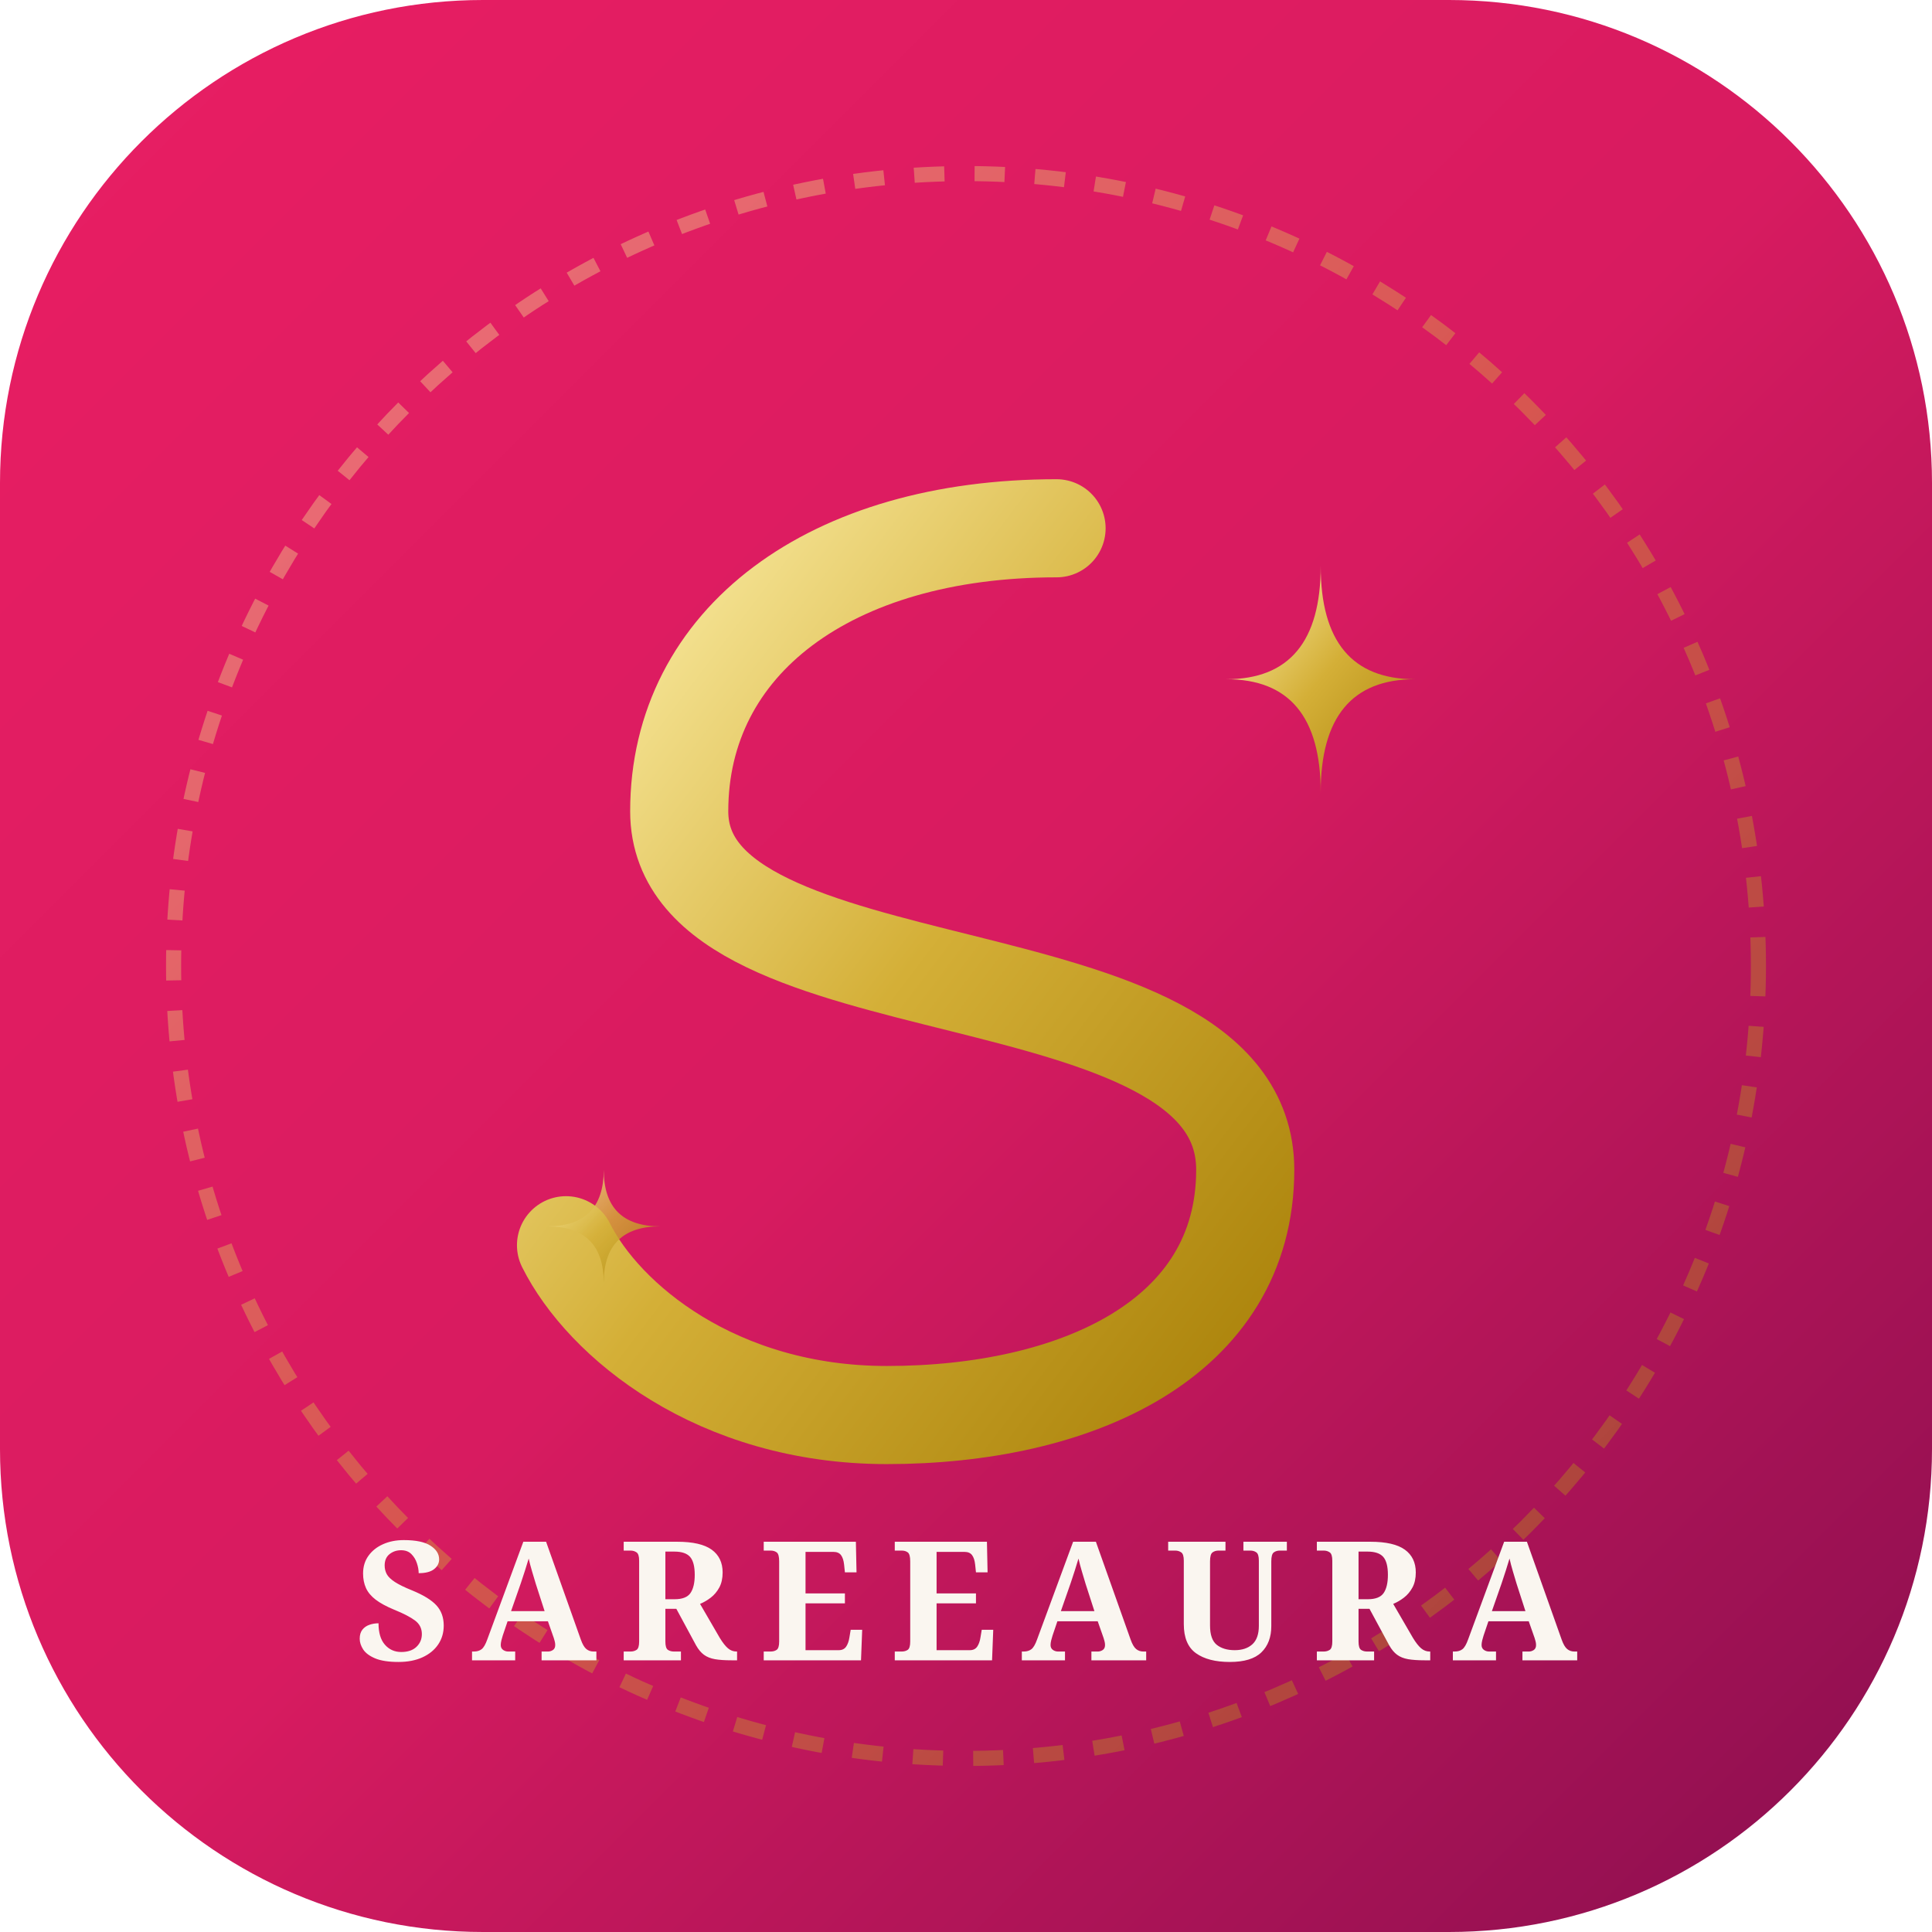
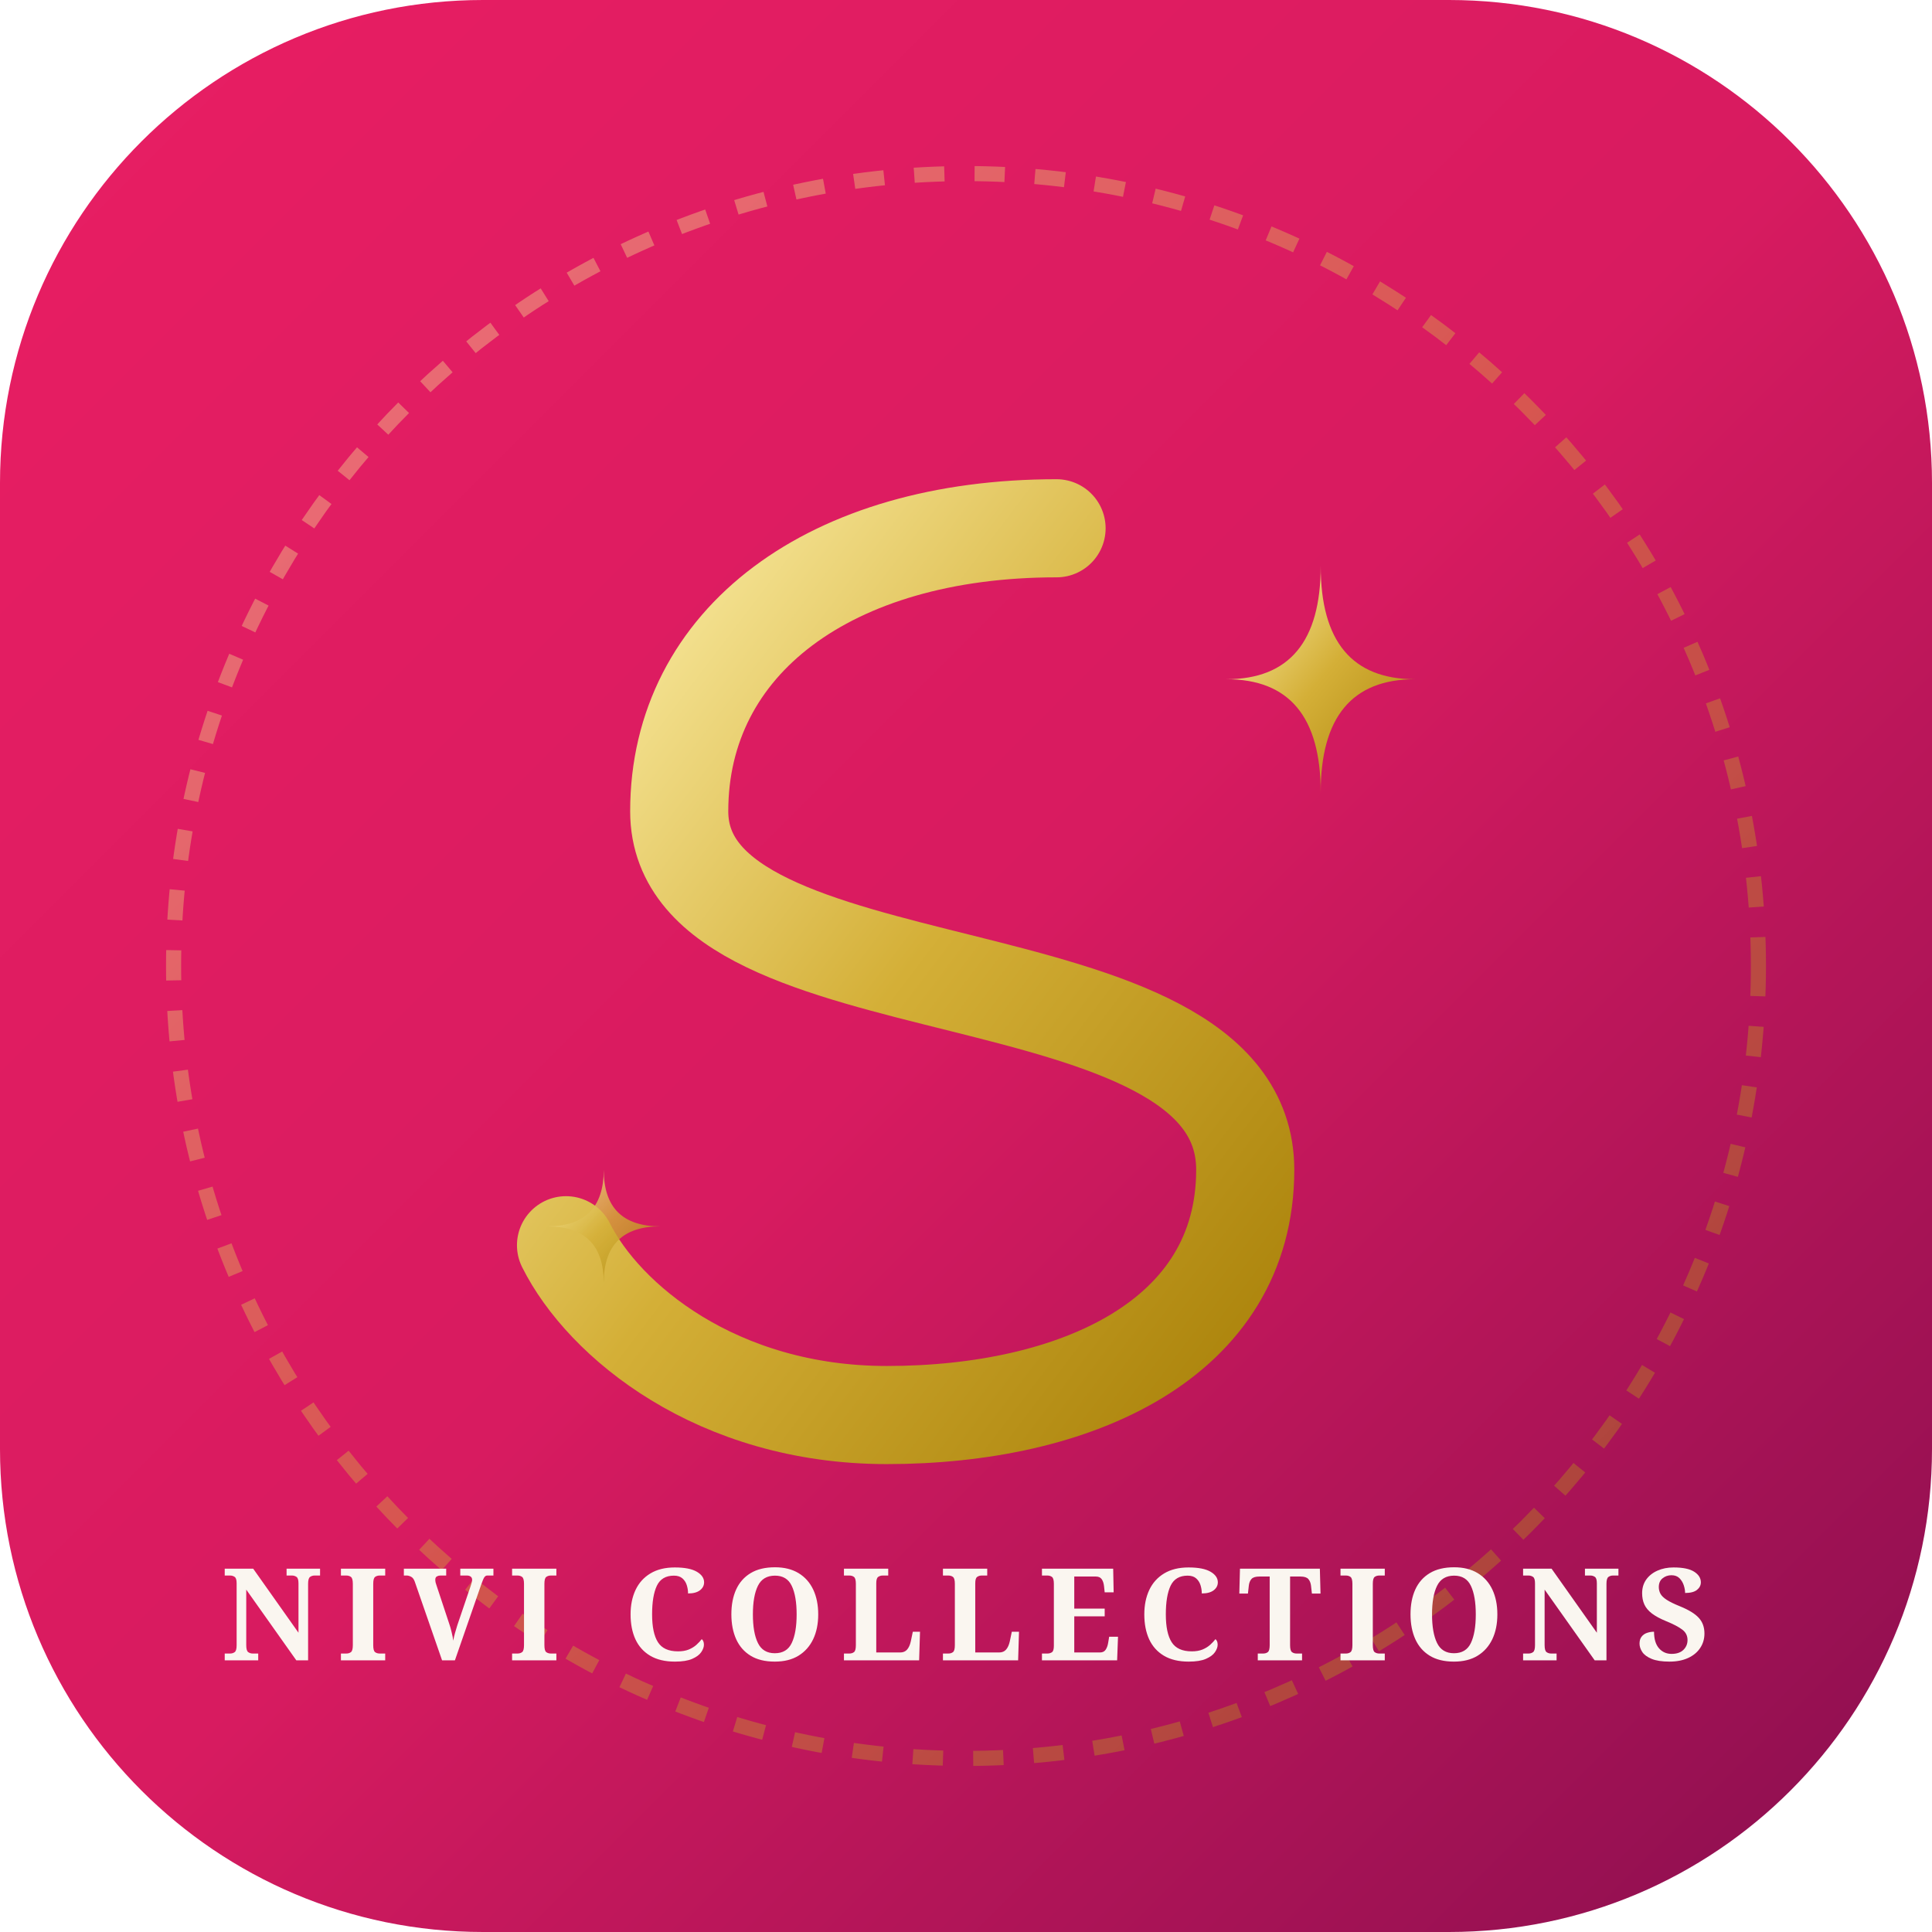
<svg xmlns="http://www.w3.org/2000/svg" viewBox="0 0 512 512" width="512" height="512">
  <defs>
    <linearGradient id="roseGrad" x1="0%" y1="0%" x2="100%" y2="100%">
      <stop offset="0%" stop-color="#E91E63" />
      <stop offset="50%" stop-color="#D81B60" />
      <stop offset="100%" stop-color="#880E4F" />
    </linearGradient>
    <linearGradient id="goldGrad" x1="0%" y1="0%" x2="100%" y2="100%">
      <stop offset="0%" stop-color="#FFF3B0" />
      <stop offset="50%" stop-color="#D4AF37" />
      <stop offset="100%" stop-color="#AA820A" />
    </linearGradient>
  </defs>
  <rect width="512" height="512" rx="128" fill="url(#roseGrad)" />
  <circle cx="256" cy="256" r="210" fill="none" stroke="url(#goldGrad)" stroke-width="4" stroke-dasharray="8 8" opacity="0.4" />
  <path d="M 280 140 C 220 140 180 170 180 215 C 180 270 330 250 330 310 C 330 355 285 375 235 375 C 190 375 160 350 150 330" fill="none" stroke="url(#goldGrad)" stroke-width="26" stroke-linecap="round" stroke-linejoin="round" />
  <path d="M 350 150 Q 350 180 375 180 Q 350 180 350 210 Q 350 180 325 180 Q 350 180 350 150 Z" fill="url(#goldGrad)" />
  <path d="M 160 310 Q 160 325 175 325 Q 160 325 160 340 Q 160 325 145 325 Q 160 325 160 310 Z" fill="url(#goldGrad)" opacity="0.8" />
-   <text x="256" y="440" font-family="'Playfair Display', Georgia, serif" font-size="44" font-weight="bold" fill="#FAF6F0" text-anchor="middle" letter-spacing="6">
-     SAREEAURA
+   <text x="256" y="440" font-family="'Playfair Display', Georgia, serif" font-size="34" font-weight="bold" fill="#FAF6F0" text-anchor="middle" letter-spacing="4">
+     NIVI COLLECTIONS
  </text>
</svg>
